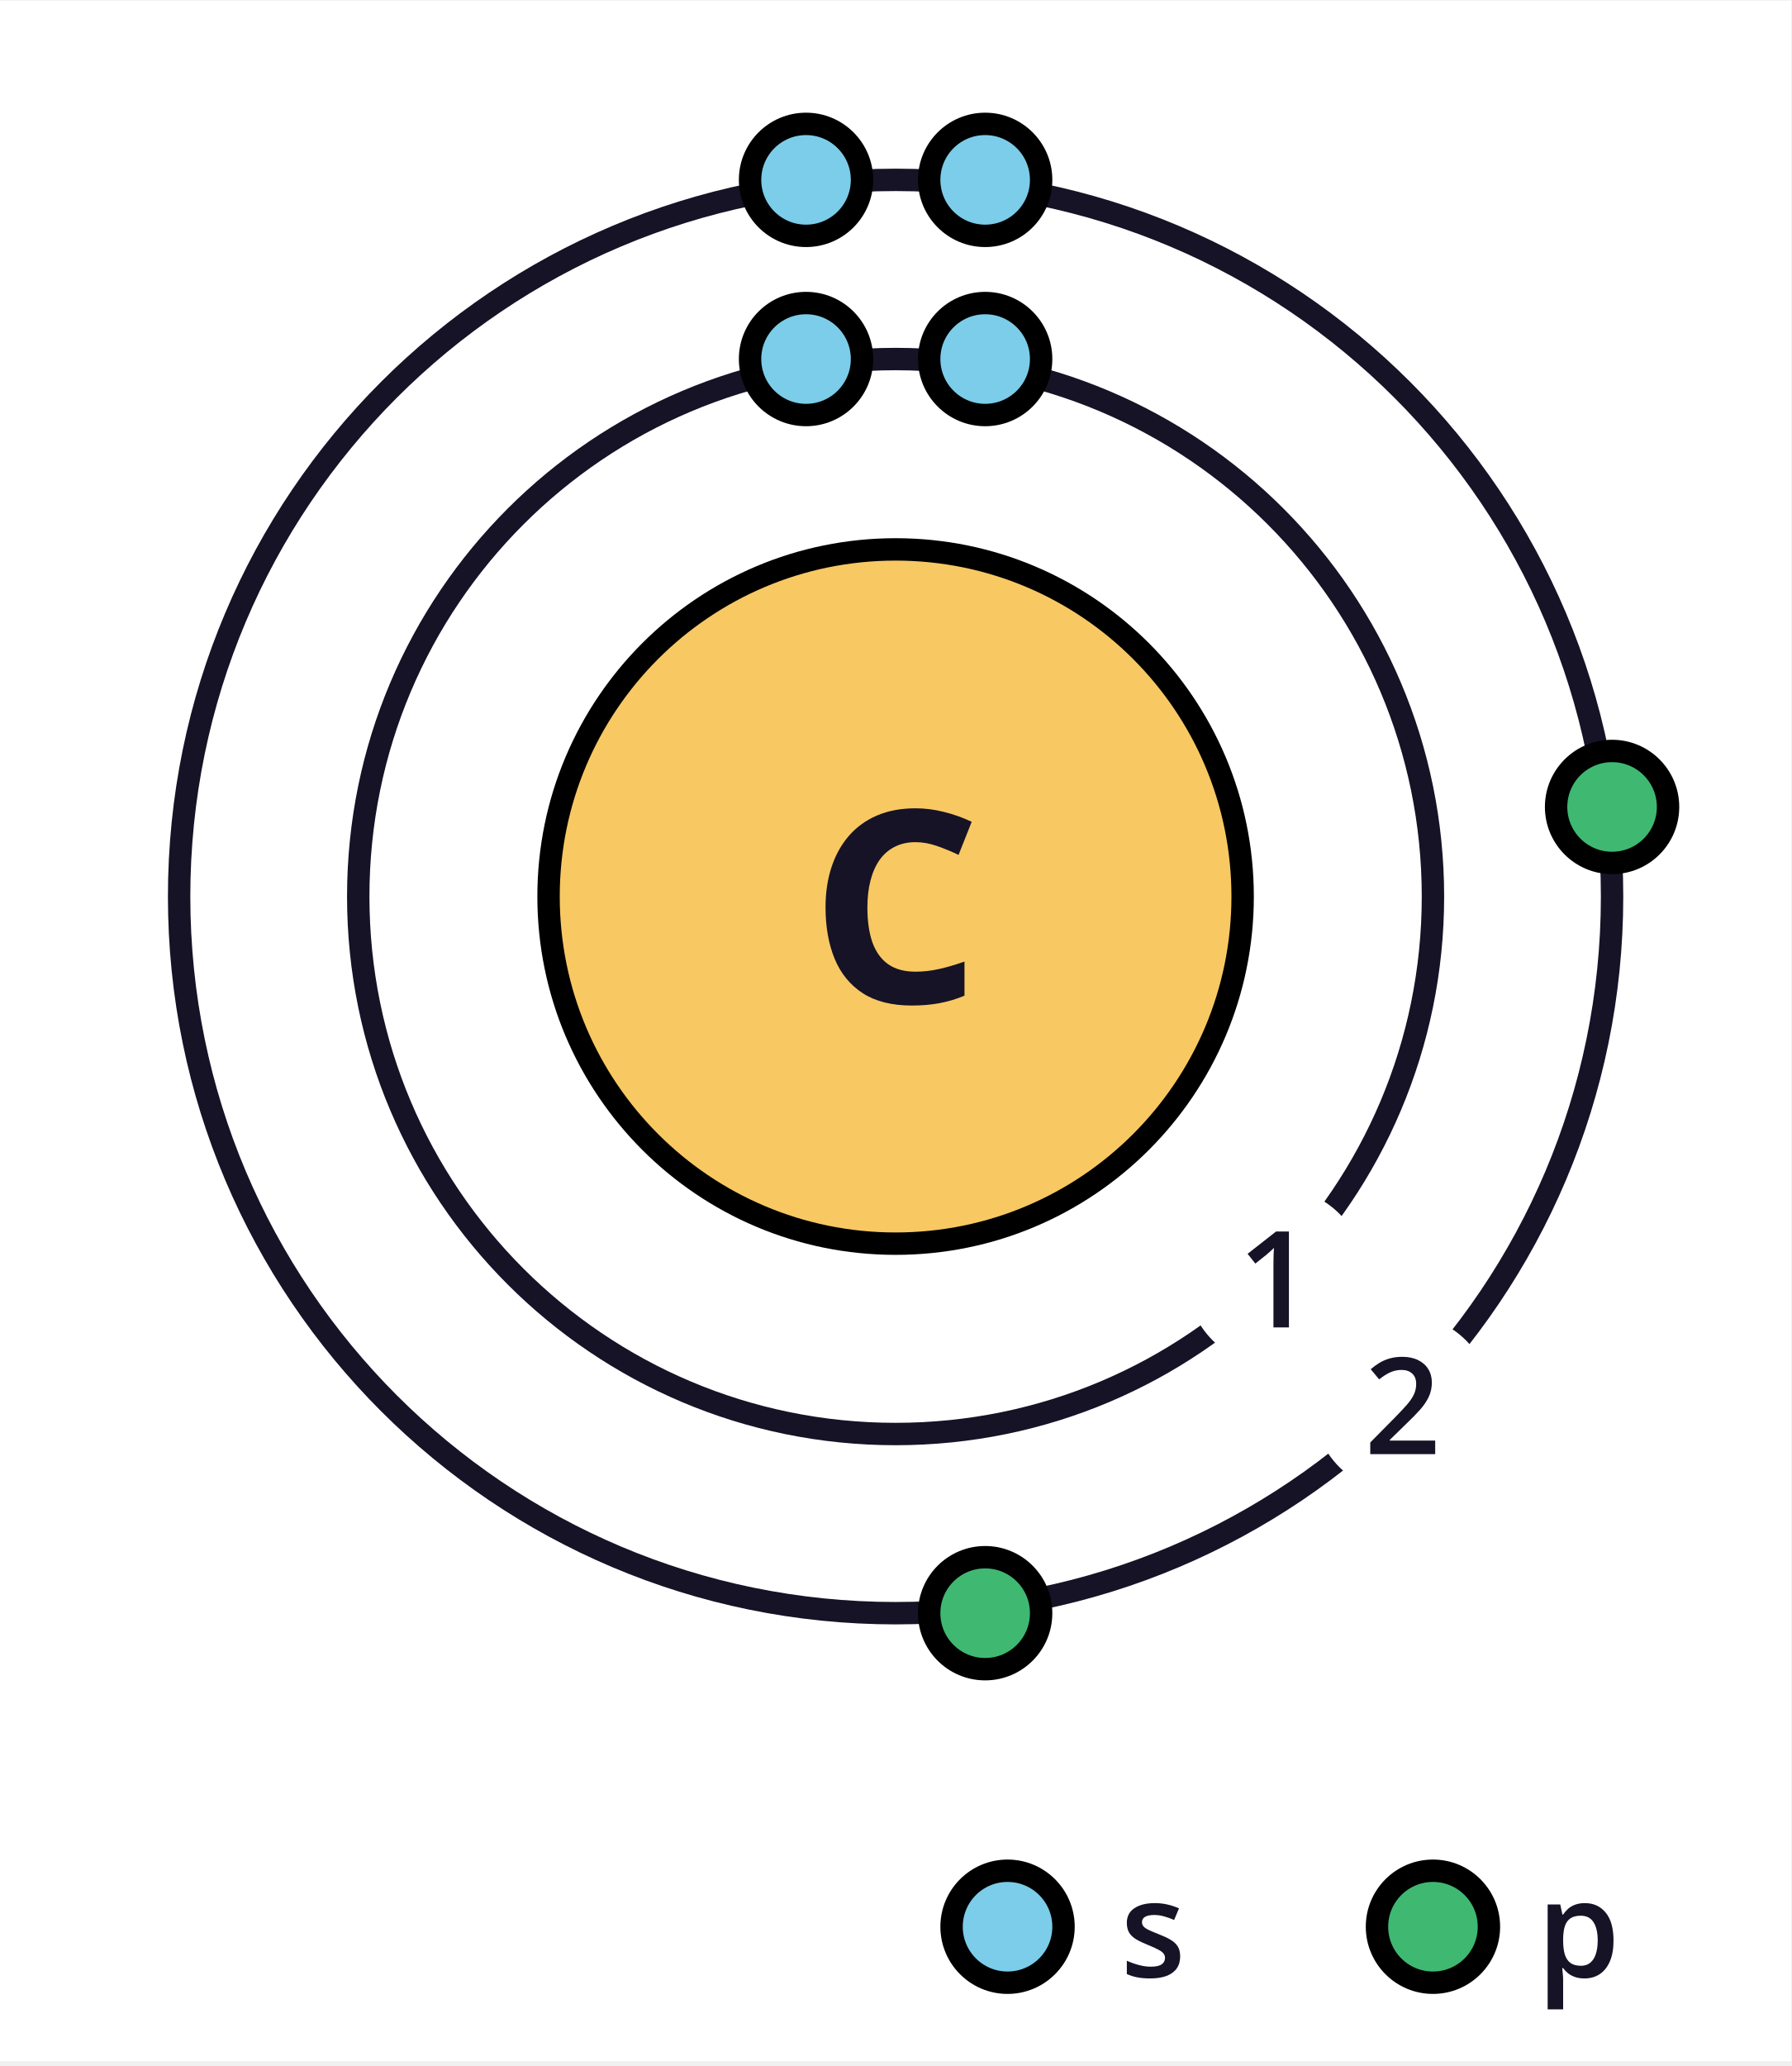
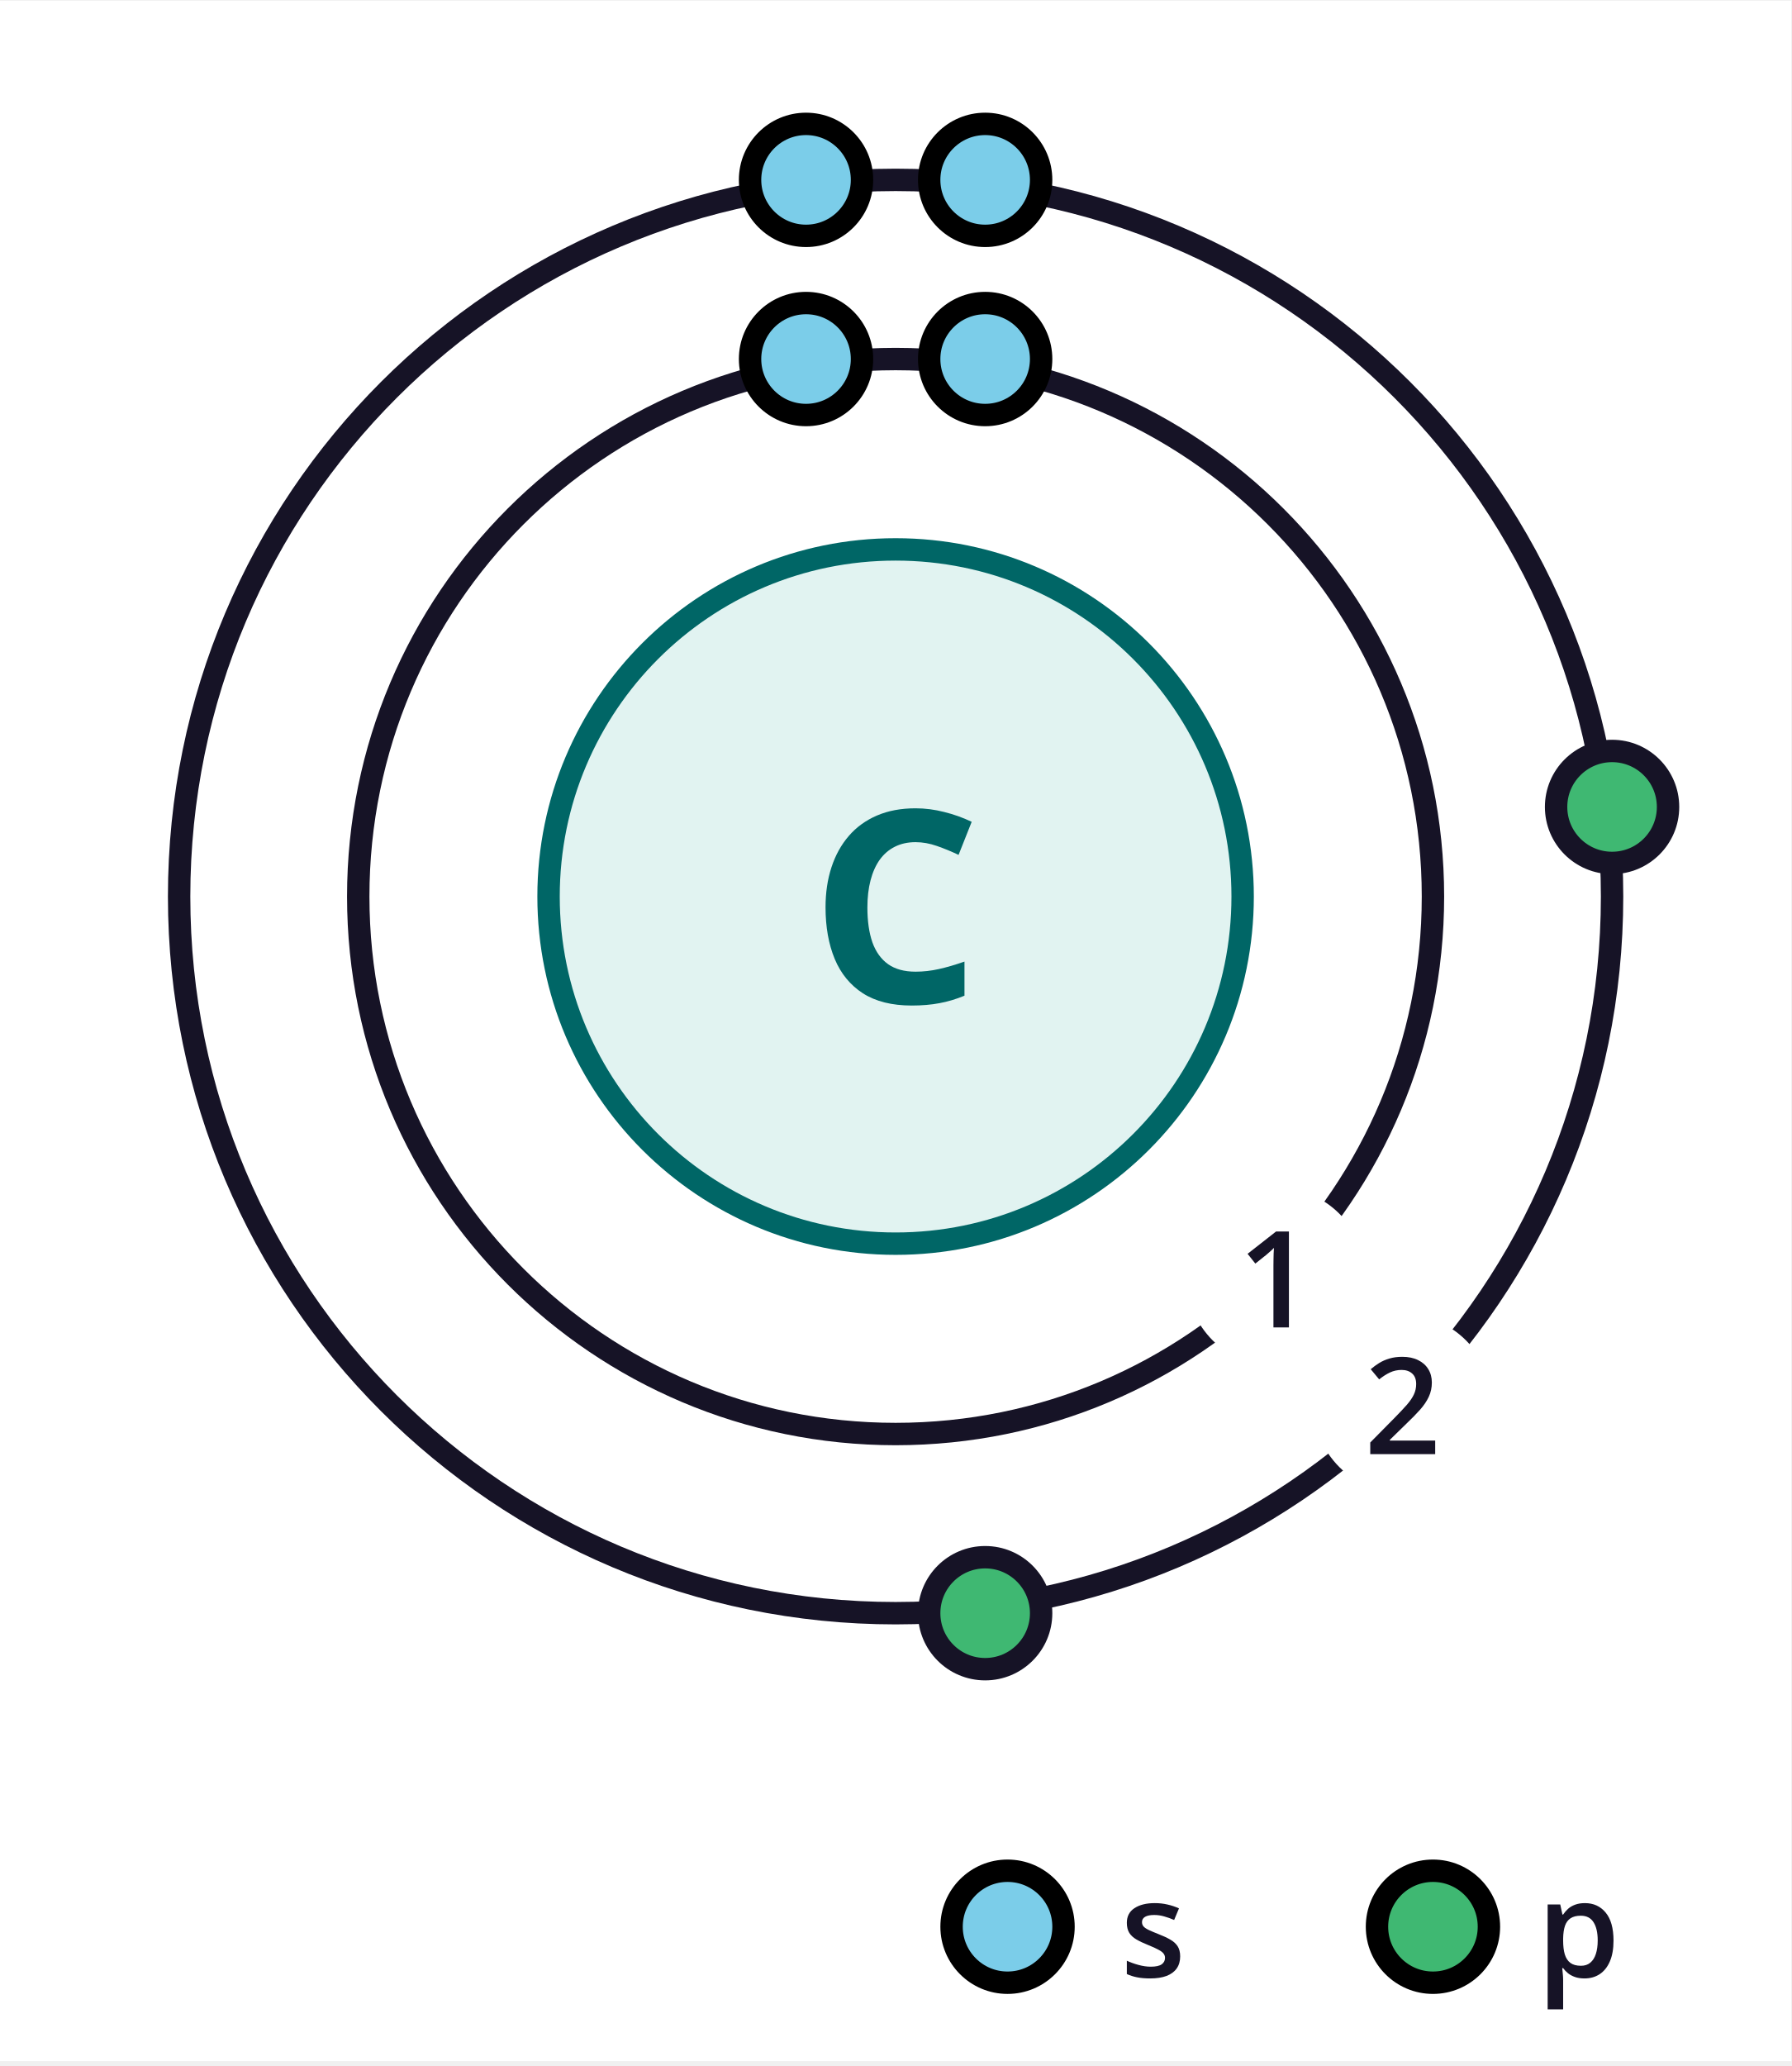
<svg xmlns="http://www.w3.org/2000/svg" width="320" height="369" viewBox="0 0 320 369" fill="none">
  <rect width="320" height="368" transform="translate(0 0.125854)" fill="white" />
  <circle cx="160" cy="160.126" r="96" stroke="#161326" stroke-width="4" />
  <circle cx="160" cy="160.126" r="128" stroke="#161326" stroke-width="4" />
-   <path d="M160 222.126C125.758 222.126 98 194.368 98 160.126C98 125.884 125.758 98.126 160 98.126C194.242 98.126 222 125.884 222 160.126C222 194.368 194.242 222.126 160 222.126Z" fill="#F8C863" />
-   <path d="M160 222.126C125.758 222.126 98 194.368 98 160.126C98 125.884 125.758 98.126 160 98.126C194.242 98.126 222 125.884 222 160.126C222 194.368 194.242 222.126 160 222.126Z" stroke="black" stroke-width="4" />
-   <path d="M163.562 150.415C162.172 150.415 160.938 150.688 159.859 151.235C158.797 151.766 157.898 152.54 157.164 153.556C156.445 154.571 155.898 155.798 155.523 157.235C155.148 158.673 154.961 160.29 154.961 162.087C154.961 164.509 155.258 166.579 155.852 168.298C156.461 170.001 157.398 171.306 158.664 172.212C159.93 173.102 161.562 173.548 163.562 173.548C164.953 173.548 166.344 173.391 167.734 173.079C169.141 172.766 170.664 172.321 172.305 171.743V177.837C170.789 178.462 169.297 178.907 167.828 179.173C166.359 179.454 164.711 179.595 162.883 179.595C159.352 179.595 156.445 178.868 154.164 177.415C151.898 175.946 150.219 173.899 149.125 171.274C148.031 168.634 147.484 165.556 147.484 162.04C147.484 159.446 147.836 157.071 148.539 154.915C149.242 152.759 150.273 150.891 151.633 149.313C152.992 147.735 154.672 146.516 156.672 145.657C158.672 144.798 160.969 144.368 163.562 144.368C165.266 144.368 166.969 144.587 168.672 145.024C170.391 145.446 172.031 146.032 173.594 146.782L171.25 152.688C169.969 152.079 168.68 151.548 167.383 151.095C166.086 150.641 164.812 150.415 163.562 150.415Z" fill="#161326" />
-   <circle cx="176" cy="288.126" r="10" fill="#3FB872" stroke="black" stroke-width="4" />
-   <circle cx="288" cy="144.126" r="10" transform="rotate(-90 288 144.126)" fill="#3FB872" stroke="black" stroke-width="4" />
+   <path d="M98 160.126C98 125.884 125.758 98.126 160 98.126C194.242 98.126 222 125.884 222 160.126C222 194.368 194.242 222.126 160 222.126C125.758 222.126 98 194.368 98 160.126Z" fill="#00998C" fill-opacity="0.12" />
+   <path d="M98 160.126C98 125.884 125.758 98.126 160 98.126C194.242 98.126 222 125.884 222 160.126C222 194.368 194.242 222.126 160 222.126C125.758 222.126 98 194.368 98 160.126Z" stroke="#006666" stroke-width="4" />
+   <path d="M163.562 150.415C162.172 150.415 160.938 150.688 159.859 151.235C158.797 151.766 157.898 152.54 157.164 153.556C156.445 154.571 155.898 155.798 155.523 157.235C155.148 158.673 154.961 160.29 154.961 162.087C154.961 164.509 155.258 166.579 155.852 168.298C156.461 170.001 157.398 171.306 158.664 172.212C159.93 173.102 161.562 173.548 163.562 173.548C164.953 173.548 166.344 173.391 167.734 173.079C169.141 172.766 170.664 172.321 172.305 171.743V177.837C170.789 178.462 169.297 178.907 167.828 179.173C166.359 179.454 164.711 179.595 162.883 179.595C159.352 179.595 156.445 178.868 154.164 177.415C151.898 175.946 150.219 173.899 149.125 171.274C148.031 168.634 147.484 165.556 147.484 162.04C147.484 159.446 147.836 157.071 148.539 154.915C149.242 152.759 150.273 150.891 151.633 149.313C152.992 147.735 154.672 146.516 156.672 145.657C158.672 144.798 160.969 144.368 163.562 144.368C165.266 144.368 166.969 144.587 168.672 145.024C170.391 145.446 172.031 146.032 173.594 146.782L171.25 152.688C169.969 152.079 168.68 151.548 167.383 151.095C166.086 150.641 164.812 150.415 163.562 150.415Z" fill="#006666" />
+   <circle cx="176" cy="288.126" r="10" fill="#3FB872" stroke="#161326" stroke-width="4" />
+   <circle cx="288" cy="144.126" r="10" transform="rotate(-90 288 144.126)" fill="#3FB872" stroke="#161326" stroke-width="4" />
  <circle cx="180" cy="344.126" r="10" fill="#7BCDE9" stroke="black" stroke-width="4" />
  <path d="M210.84 349.423C210.84 350.274 210.633 350.993 210.219 351.579C209.805 352.165 209.199 352.61 208.402 352.915C207.613 353.212 206.645 353.36 205.496 353.36C204.59 353.36 203.809 353.294 203.152 353.161C202.504 353.036 201.891 352.841 201.312 352.575V350.196C201.93 350.485 202.621 350.735 203.387 350.946C204.16 351.157 204.891 351.263 205.578 351.263C206.484 351.263 207.137 351.122 207.535 350.841C207.934 350.552 208.133 350.169 208.133 349.692C208.133 349.411 208.051 349.161 207.887 348.942C207.73 348.716 207.434 348.485 206.996 348.251C206.566 348.009 205.934 347.72 205.098 347.384C204.277 347.056 203.586 346.727 203.023 346.399C202.461 346.071 202.035 345.677 201.746 345.216C201.457 344.747 201.312 344.149 201.312 343.423C201.312 342.274 201.766 341.403 202.672 340.809C203.586 340.208 204.793 339.907 206.293 339.907C207.09 339.907 207.84 339.989 208.543 340.153C209.254 340.309 209.949 340.54 210.629 340.845L209.762 342.919C209.176 342.661 208.586 342.45 207.992 342.286C207.406 342.114 206.809 342.028 206.199 342.028C205.488 342.028 204.945 342.138 204.57 342.356C204.203 342.575 204.02 342.888 204.02 343.294C204.02 343.599 204.109 343.856 204.289 344.067C204.469 344.278 204.777 344.489 205.215 344.7C205.66 344.911 206.277 345.173 207.066 345.485C207.84 345.782 208.508 346.095 209.07 346.423C209.641 346.743 210.078 347.138 210.383 347.606C210.688 348.075 210.84 348.681 210.84 349.423Z" fill="#161326" />
  <circle cx="256" cy="344.126" r="10" fill="#3FB872" stroke="black" stroke-width="4" />
  <path d="M283.148 339.907C284.688 339.907 285.922 340.47 286.852 341.595C287.789 342.72 288.258 344.391 288.258 346.61C288.258 348.079 288.039 349.317 287.602 350.325C287.172 351.325 286.566 352.083 285.785 352.599C285.012 353.106 284.109 353.36 283.078 353.36C282.422 353.36 281.852 353.274 281.367 353.102C280.883 352.931 280.469 352.708 280.125 352.434C279.781 352.153 279.492 351.849 279.258 351.52H279.094C279.133 351.833 279.168 352.181 279.199 352.563C279.238 352.938 279.258 353.282 279.258 353.595V358.88H276.492V340.153H278.742L279.129 341.946H279.258C279.5 341.579 279.793 341.239 280.137 340.927C280.488 340.614 280.91 340.368 281.402 340.188C281.902 340.001 282.484 339.907 283.148 339.907ZM282.41 342.157C281.652 342.157 281.043 342.309 280.582 342.614C280.129 342.911 279.797 343.36 279.586 343.962C279.383 344.563 279.273 345.317 279.258 346.224V346.61C279.258 347.571 279.355 348.388 279.551 349.059C279.754 349.724 280.086 350.231 280.547 350.583C281.016 350.927 281.648 351.099 282.445 351.099C283.117 351.099 283.672 350.915 284.109 350.548C284.555 350.181 284.887 349.657 285.105 348.977C285.324 348.298 285.434 347.497 285.434 346.575C285.434 345.177 285.184 344.091 284.684 343.317C284.191 342.544 283.434 342.157 282.41 342.157Z" fill="#161326" />
  <circle cx="144" cy="32.126" r="10" fill="#7BCDE9" stroke="black" stroke-width="4" />
  <circle cx="176" cy="32.126" r="10" fill="#7BCDE9" stroke="black" stroke-width="4" />
  <circle cx="144" cy="64.126" r="10" fill="#7BCDE9" stroke="black" stroke-width="4" />
  <circle cx="176" cy="64.126" r="10" fill="#7BCDE9" stroke="black" stroke-width="4" />
  <g clip-path="url(#clip0_203_974)">
-     <path d="M211.96 228.086C211.96 219.25 219.124 212.086 227.96 212.086V212.086C236.797 212.086 243.96 219.25 243.96 228.086V228.086C243.96 236.923 236.797 244.086 227.96 244.086V244.086C219.124 244.086 211.96 236.923 211.96 228.086V228.086Z" fill="white" />
+     <path d="M211.96 228.086C211.96 219.25 219.124 212.086 227.96 212.086C236.797 212.086 243.96 219.25 243.96 228.086C243.96 236.923 236.797 244.086 227.96 244.086C219.124 244.086 211.96 236.923 211.96 228.086Z" fill="white" />
    <path d="M230.269 237.086H227.503V226.059C227.503 225.692 227.507 225.325 227.515 224.957C227.523 224.59 227.531 224.231 227.539 223.879C227.554 223.528 227.574 223.192 227.597 222.871C227.433 223.051 227.23 223.246 226.988 223.457C226.753 223.668 226.503 223.887 226.238 224.114L224.269 225.684L222.886 223.938L227.972 219.953H230.269V237.086Z" fill="#161326" />
-     <path d="M234.588 250.714C234.588 241.877 241.752 234.714 250.588 234.714V234.714C259.425 234.714 266.588 241.877 266.588 250.714V250.714C266.588 259.55 259.425 266.714 250.588 266.714V266.714C241.752 266.714 234.588 259.55 234.588 250.714V250.714Z" fill="white" />
+     <path d="M234.588 250.714C234.588 241.877 241.752 234.714 250.588 234.714C259.425 234.714 266.588 241.877 266.588 250.714C266.588 259.55 259.425 266.714 250.588 266.714C241.752 266.714 234.588 259.55 234.588 250.714Z" fill="white" />
    <path d="M256.401 259.714H244.799V257.639L249.24 253.139C250.1 252.264 250.807 251.51 251.362 250.878C251.916 250.237 252.326 249.632 252.592 249.061C252.865 248.491 253.002 247.87 253.002 247.198C253.002 246.37 252.764 245.745 252.287 245.323C251.811 244.893 251.182 244.678 250.401 244.678C249.658 244.678 248.971 244.827 248.338 245.124C247.713 245.413 247.065 245.827 246.393 246.366L244.881 244.55C245.358 244.143 245.865 243.772 246.404 243.436C246.951 243.1 247.561 242.835 248.233 242.639C248.904 242.436 249.67 242.335 250.529 242.335C251.615 242.335 252.553 242.53 253.342 242.921C254.131 243.303 254.737 243.839 255.158 244.526C255.588 245.214 255.803 246.014 255.803 246.928C255.803 247.85 255.619 248.702 255.252 249.483C254.885 250.264 254.362 251.038 253.682 251.803C253.002 252.561 252.194 253.385 251.256 254.276L248.291 257.171V257.3H256.401V259.714Z" fill="#161326" />
  </g>
  <defs>
    <clipPath id="clip0_203_974">
      <rect width="384" height="32" fill="white" transform="translate(35.6274 13.1259) rotate(45)" />
    </clipPath>
  </defs>
</svg>
